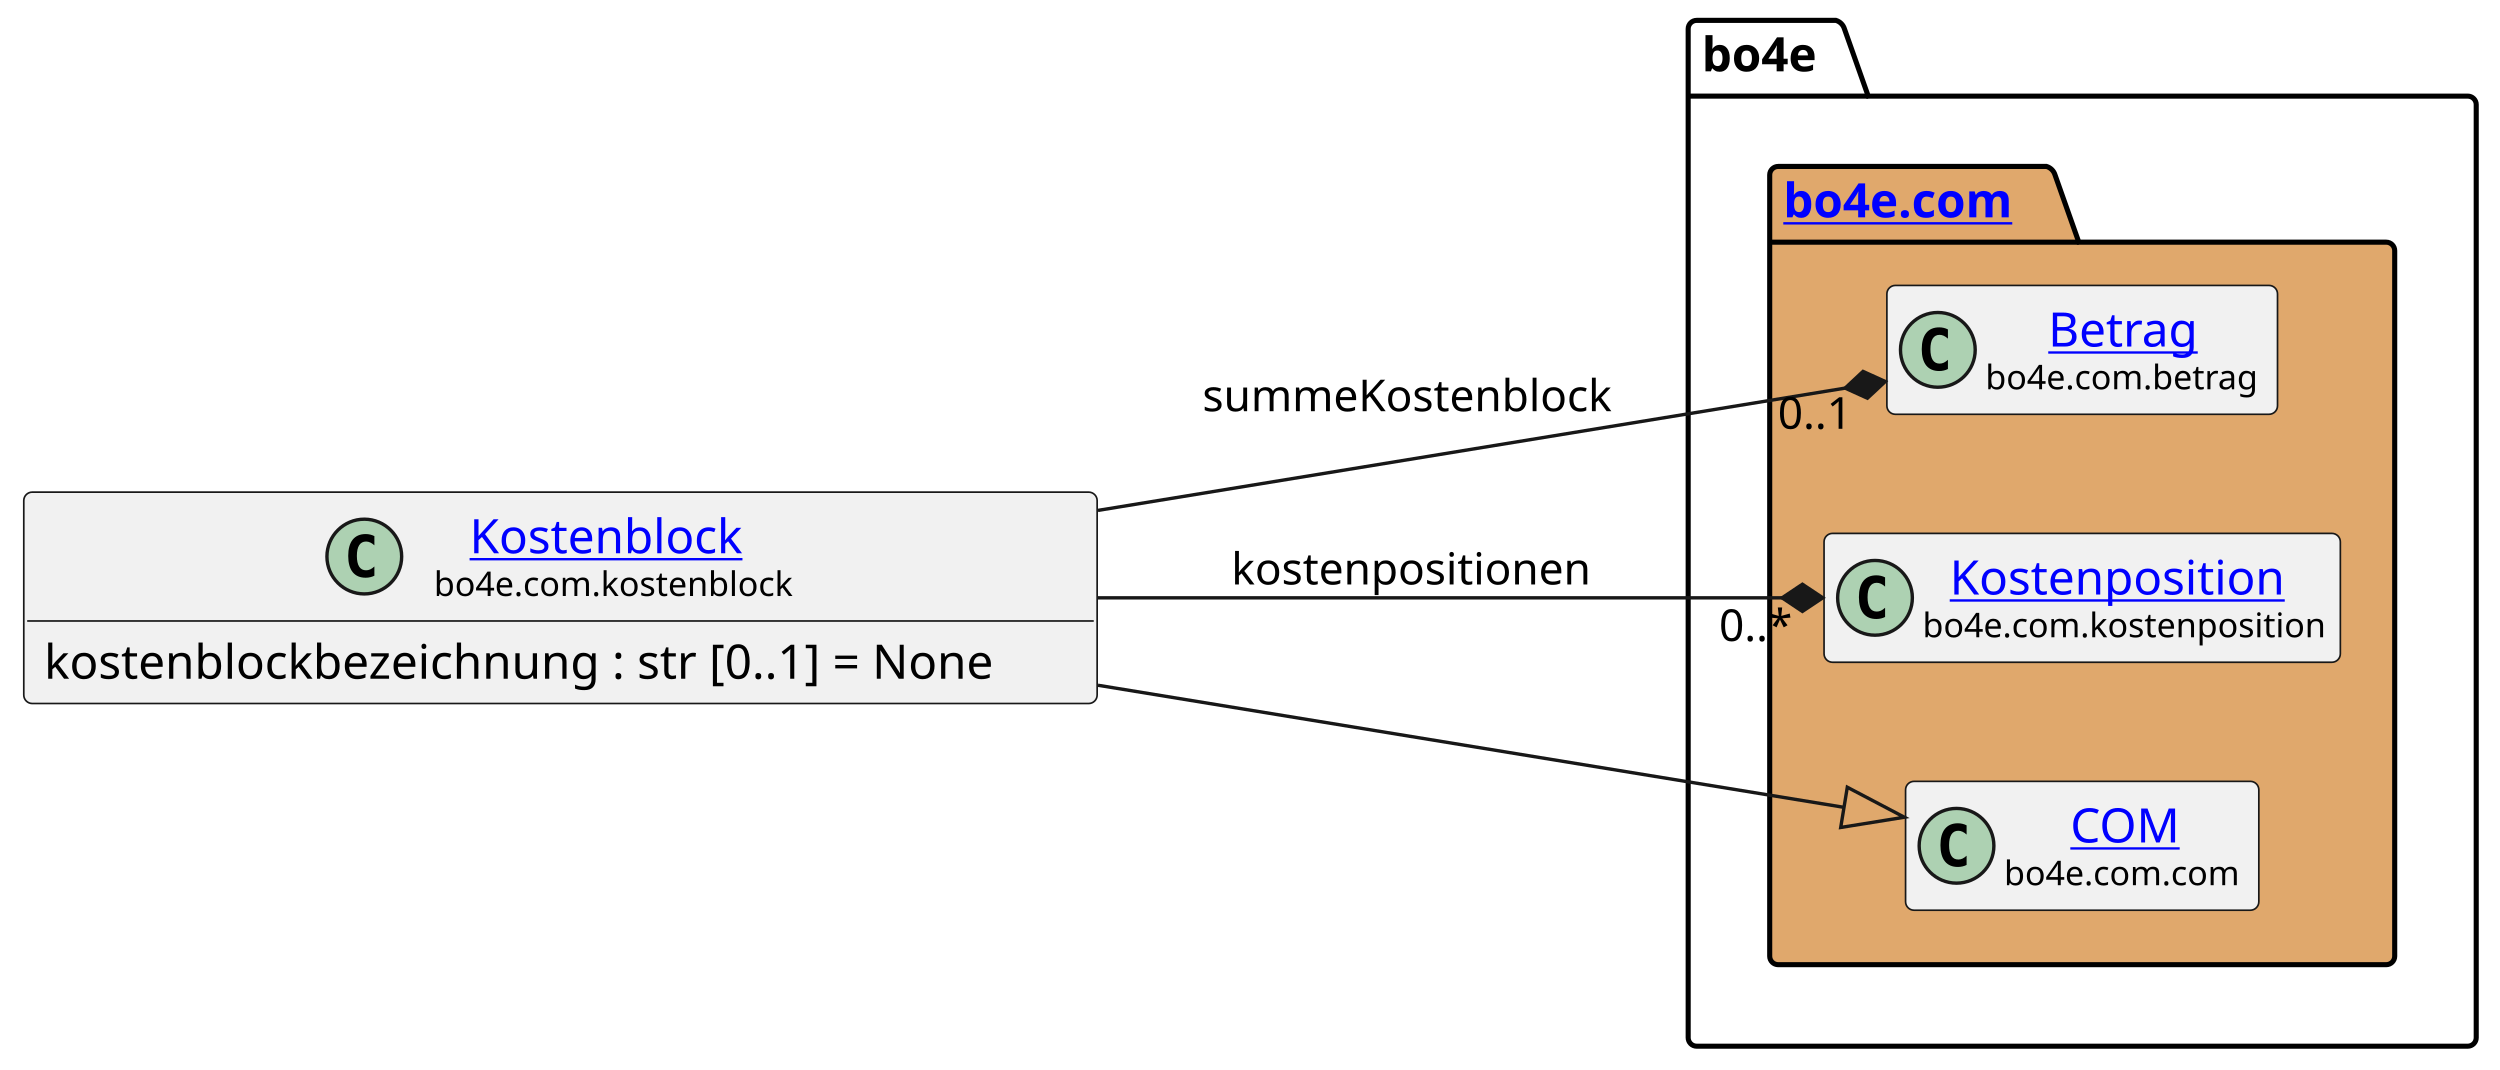
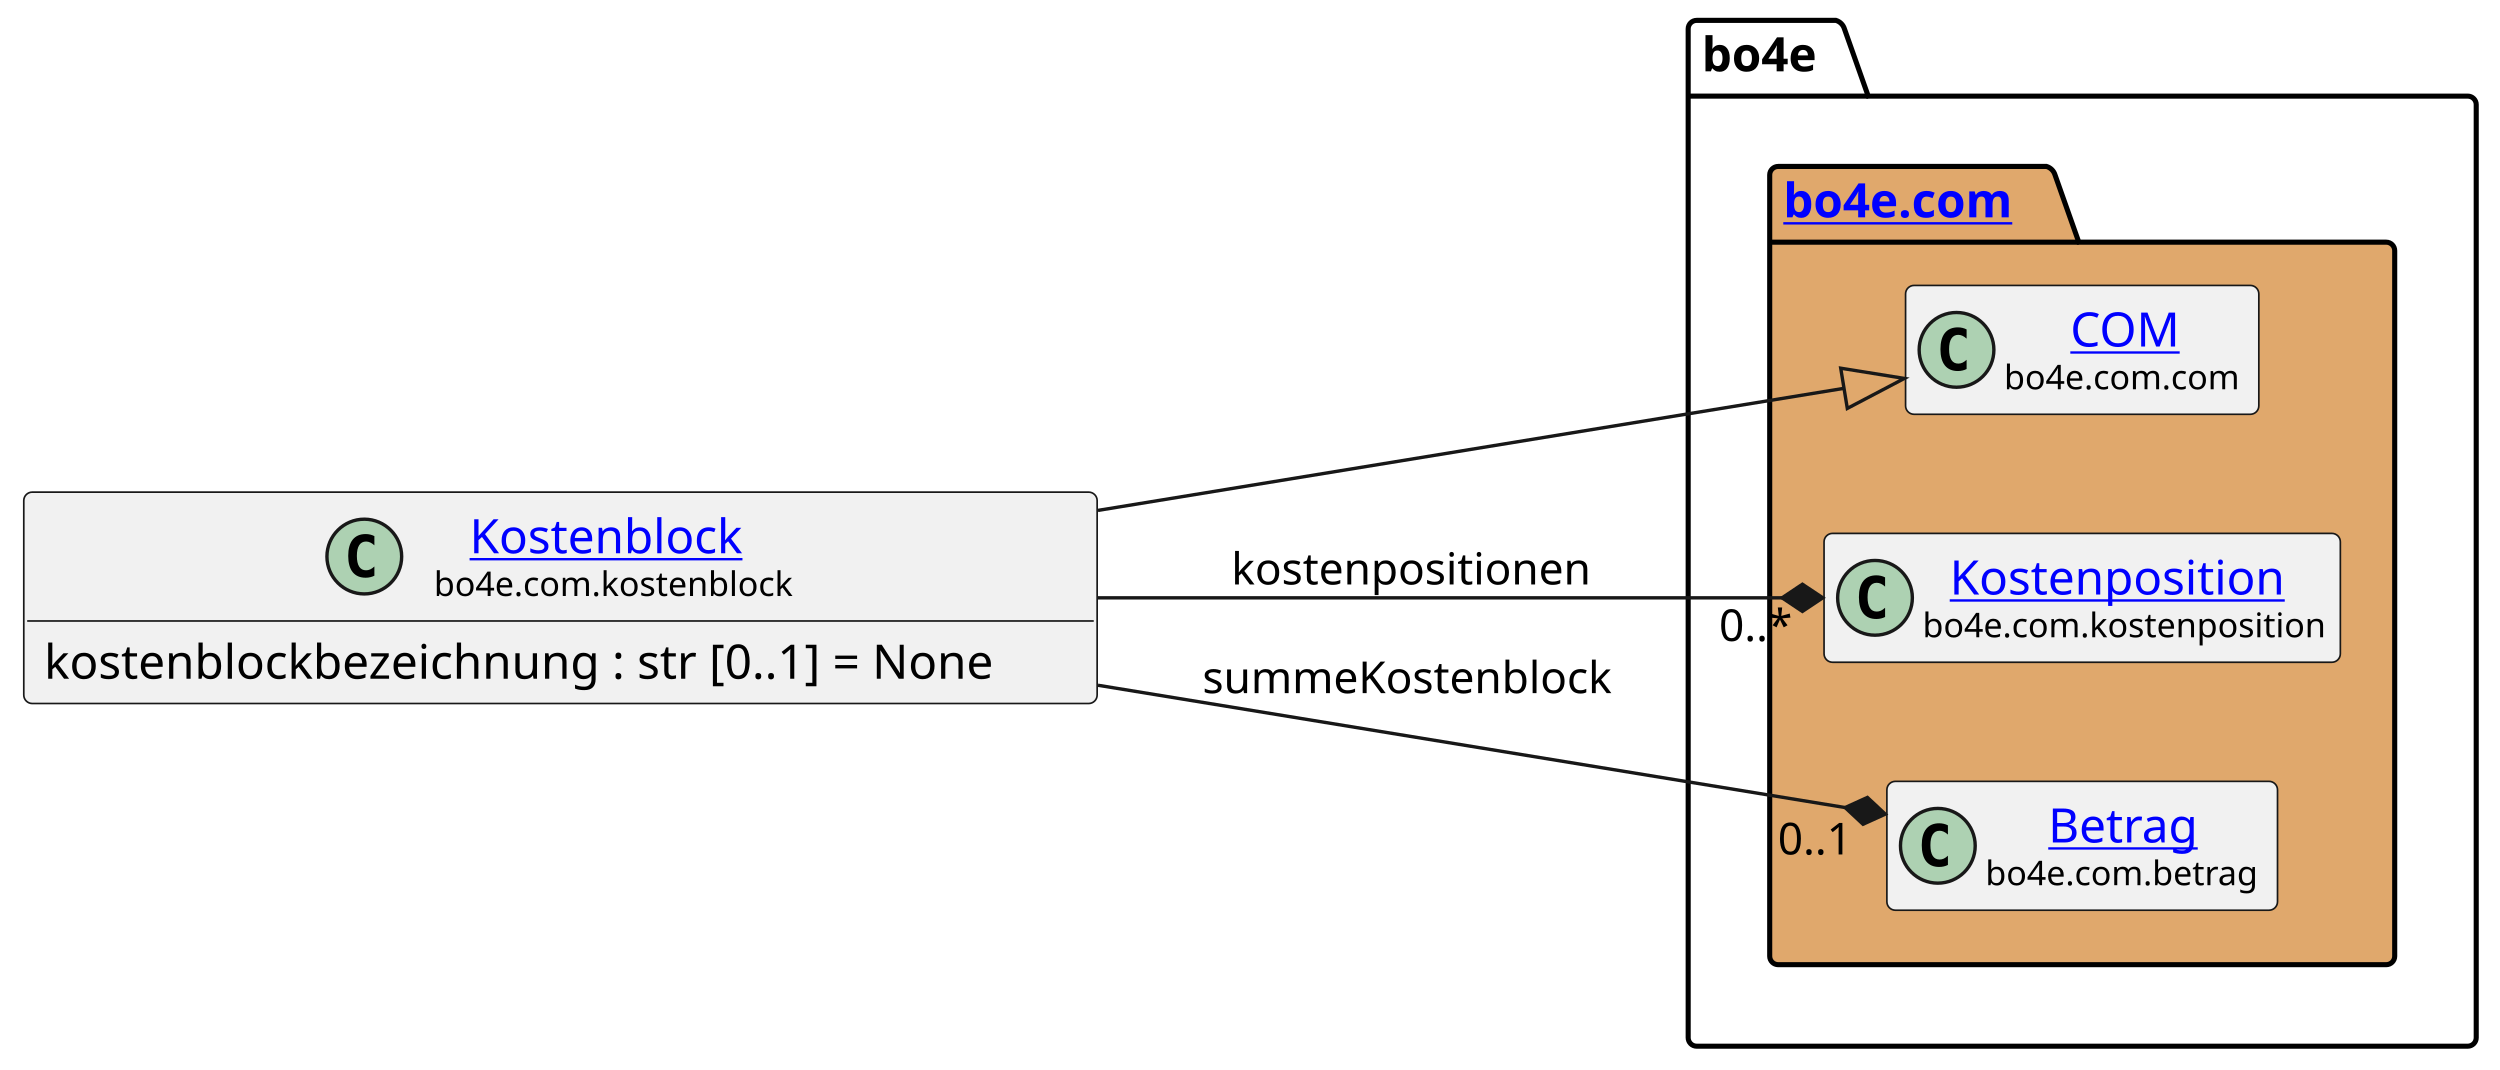
<svg xmlns="http://www.w3.org/2000/svg" xmlns:xlink="http://www.w3.org/1999/xlink" contentStyleType="text/css" height="315px" preserveAspectRatio="none" style="width:736px;height:315px;background:#FFFFFF;" version="1.1" viewBox="0 0 736 315" width="736px" zoomAndPan="magnify">
  <defs />
  <g>
    <g id="cluster_bo4e">
      <path d="M499.5,6 L540.5,6 A3.75,3.75 0 0 1 543,8.5 L550,28.297 L726.5,28.297 A2.5,2.5 0 0 1 729,30.797 L729,305.5 A2.5,2.5 0 0 1 726.5,308 L499.5,308 A2.5,2.5 0 0 1 497,305.5 L497,8.5 A2.5,2.5 0 0 1 499.5,6 " fill="none" style="stroke:#000000;stroke-width:1.5;" />
      <line style="stroke:#000000;stroke-width:1.5;" x1="497" x2="550" y1="28.297" y2="28.297" />
      <text fill="#000000" font-family="sans-serif" font-size="14" font-weight="bold" lengthAdjust="spacing" textLength="40" x="501" y="20.995">bo4e</text>
    </g>
    <g id="cluster_com">
      <path d="M523.5,49 L602.5,49 A3.75,3.75 0 0 1 605,51.5 L612,71.297 L702.5,71.297 A2.5,2.5 0 0 1 705,73.797 L705,281.5 A2.5,2.5 0 0 1 702.5,284 L523.5,284 A2.5,2.5 0 0 1 521,281.5 L521,51.5 A2.5,2.5 0 0 1 523.5,49 " fill="#E0A86C" style="stroke:#000000;stroke-width:1.5;" />
      <line style="stroke:#000000;stroke-width:1.5;" x1="521" x2="612" y1="71.297" y2="71.297" />
      <a href="https://bo4e.github.io/BO4E-python/latest/api/bo4e.com.html" target="_top" title="https://bo4e.github.io/BO4E-python/latest/api/bo4e.com.html" xlink:actuate="onRequest" xlink:href="https://bo4e.github.io/BO4E-python/latest/api/bo4e.com.html" xlink:show="new" xlink:title="https://bo4e.github.io/BO4E-python/latest/api/bo4e.com.html" xlink:type="simple">
        <text fill="#0000FF" font-family="sans-serif" font-size="14" font-weight="bold" lengthAdjust="spacing" text-decoration="underline" textLength="78" x="525" y="63.995">bo4e.com</text>
      </a>
    </g>
-     <g id="elem_Betrag">
-       <rect codeLine="8" fill="#F1F1F1" height="37.938" id="Betrag" rx="2.5" ry="2.5" style="stroke:#181818;stroke-width:0.5;" width="115" x="555.5" y="84.03" />
-       <ellipse cx="570.5" cy="102.999" fill="#ADD1B2" rx="11" ry="11" style="stroke:#181818;stroke-width:1.0;" />
-       <path d="M573.469,108.639 Q572.891,108.936 572.25,109.077 Q571.609,109.233 570.906,109.233 Q568.406,109.233 567.078,107.593 Q565.766,105.936 565.766,102.811 Q565.766,99.686 567.078,98.03 Q568.406,96.374 570.906,96.374 Q571.609,96.374 572.25,96.53 Q572.906,96.686 573.469,96.983 L573.469,99.702 Q572.844,99.124 572.25,98.858 Q571.656,98.577 571.031,98.577 Q569.688,98.577 569,99.655 Q568.312,100.718 568.312,102.811 Q568.312,104.905 569,105.983 Q569.688,107.046 571.031,107.046 Q571.656,107.046 572.25,106.78 Q572.844,106.499 573.469,105.921 L573.469,108.639 Z " fill="#000000" />
-       <a href="https://bo4e.github.io/BO4E-python/latest/api/bo4e.com.html#bo4e.com.betrag.Betrag" target="_top" title="https://bo4e.github.io/BO4E-python/latest/api/bo4e.com.html#bo4e.com.betrag.Betrag" xlink:actuate="onRequest" xlink:href="https://bo4e.github.io/BO4E-python/latest/api/bo4e.com.html#bo4e.com.betrag.Betrag" xlink:show="new" xlink:title="https://bo4e.github.io/BO4E-python/latest/api/bo4e.com.html#bo4e.com.betrag.Betrag" xlink:type="simple">
-         <text fill="#0000FF" font-family="sans-serif" font-size="14" lengthAdjust="spacing" text-decoration="underline" textLength="46" x="603" y="102.025">Betrag</text>
+     <g id="elem_COM">
+       <rect codeLine="8" fill="#F1F1F1" height="37.938" id="COM" rx="2.5" ry="2.5" style="stroke:#181818;stroke-width:0.5;" width="104" x="561" y="84.03" />
+       <ellipse cx="576" cy="102.999" fill="#ADD1B2" rx="11" ry="11" style="stroke:#181818;stroke-width:1.0;" />
+       <path d="M578.969,108.639 Q578.391,108.936 577.75,109.077 Q577.109,109.233 576.406,109.233 Q573.906,109.233 572.578,107.593 Q571.266,105.936 571.266,102.811 Q571.266,99.686 572.578,98.03 Q573.906,96.374 576.406,96.374 Q577.109,96.374 577.75,96.53 Q578.406,96.686 578.969,96.983 L578.969,99.702 Q578.344,99.124 577.75,98.858 Q577.156,98.577 576.531,98.577 Q575.188,98.577 574.5,99.655 Q573.812,100.718 573.812,102.811 Q573.812,104.905 574.5,105.983 Q575.188,107.046 576.531,107.046 Q577.156,107.046 577.75,106.78 Q578.344,106.499 578.969,105.921 L578.969,108.639 Z " fill="#000000" />
+       <a href="https://bo4e.github.io/BO4E-python/latest/api/bo4e.com.html#bo4e.com.com.COM" target="_top" title="https://bo4e.github.io/BO4E-python/latest/api/bo4e.com.html#bo4e.com.com.COM" xlink:actuate="onRequest" xlink:href="https://bo4e.github.io/BO4E-python/latest/api/bo4e.com.html#bo4e.com.com.COM" xlink:show="new" xlink:title="https://bo4e.github.io/BO4E-python/latest/api/bo4e.com.html#bo4e.com.com.COM" xlink:type="simple">
+         <text fill="#0000FF" font-family="sans-serif" font-size="14" lengthAdjust="spacing" text-decoration="underline" textLength="33" x="609.5" y="102.025">COM</text>
      </a>
-       <text fill="#000000" font-family="sans-serif" font-size="10" lengthAdjust="spacing" textLength="83" x="584.5" y="114.609">bo4e.com.betrag</text>
+       <text fill="#000000" font-family="sans-serif" font-size="10" lengthAdjust="spacing" textLength="72" x="590" y="114.609">bo4e.com.com</text>
    </g>
    <g id="elem_Kostenposition">
      <rect codeLine="9" fill="#F1F1F1" height="37.938" id="Kostenposition" rx="2.5" ry="2.5" style="stroke:#181818;stroke-width:0.5;" width="152" x="537" y="157.03" />
      <ellipse cx="552" cy="175.999" fill="#ADD1B2" rx="11" ry="11" style="stroke:#181818;stroke-width:1.0;" />
      <path d="M554.969,181.639 Q554.391,181.936 553.75,182.077 Q553.109,182.233 552.406,182.233 Q549.906,182.233 548.578,180.593 Q547.266,178.936 547.266,175.811 Q547.266,172.686 548.578,171.03 Q549.906,169.374 552.406,169.374 Q553.109,169.374 553.75,169.53 Q554.406,169.686 554.969,169.983 L554.969,172.702 Q554.344,172.124 553.75,171.858 Q553.156,171.577 552.531,171.577 Q551.188,171.577 550.5,172.655 Q549.812,173.718 549.812,175.811 Q549.812,177.905 550.5,178.983 Q551.188,180.046 552.531,180.046 Q553.156,180.046 553.75,179.78 Q554.344,179.499 554.969,178.921 L554.969,181.639 Z " fill="#000000" />
      <a href="https://bo4e.github.io/BO4E-python/latest/api/bo4e.com.html#bo4e.com.kostenposition.Kostenposition" target="_top" title="https://bo4e.github.io/BO4E-python/latest/api/bo4e.com.html#bo4e.com.kostenposition.Kostenposition" xlink:actuate="onRequest" xlink:href="https://bo4e.github.io/BO4E-python/latest/api/bo4e.com.html#bo4e.com.kostenposition.Kostenposition" xlink:show="new" xlink:title="https://bo4e.github.io/BO4E-python/latest/api/bo4e.com.html#bo4e.com.kostenposition.Kostenposition" xlink:type="simple">
        <text fill="#0000FF" font-family="sans-serif" font-size="14" lengthAdjust="spacing" text-decoration="underline" textLength="104" x="574" y="175.025">Kostenposition</text>
      </a>
      <text fill="#000000" font-family="sans-serif" font-size="10" lengthAdjust="spacing" textLength="120" x="566" y="187.609">bo4e.com.kostenposition</text>
    </g>
-     <g id="elem_COM">
-       <rect codeLine="10" fill="#F1F1F1" height="37.938" id="COM" rx="2.5" ry="2.5" style="stroke:#181818;stroke-width:0.5;" width="104" x="561" y="230.03" />
-       <ellipse cx="576" cy="248.999" fill="#ADD1B2" rx="11" ry="11" style="stroke:#181818;stroke-width:1.0;" />
-       <path d="M578.969,254.639 Q578.391,254.936 577.75,255.077 Q577.109,255.233 576.406,255.233 Q573.906,255.233 572.578,253.593 Q571.266,251.936 571.266,248.811 Q571.266,245.686 572.578,244.03 Q573.906,242.374 576.406,242.374 Q577.109,242.374 577.75,242.53 Q578.406,242.686 578.969,242.983 L578.969,245.702 Q578.344,245.124 577.75,244.858 Q577.156,244.577 576.531,244.577 Q575.188,244.577 574.5,245.655 Q573.812,246.718 573.812,248.811 Q573.812,250.905 574.5,251.983 Q575.188,253.046 576.531,253.046 Q577.156,253.046 577.75,252.78 Q578.344,252.499 578.969,251.921 L578.969,254.639 Z " fill="#000000" />
-       <a href="https://bo4e.github.io/BO4E-python/latest/api/bo4e.com.html#bo4e.com.com.COM" target="_top" title="https://bo4e.github.io/BO4E-python/latest/api/bo4e.com.html#bo4e.com.com.COM" xlink:actuate="onRequest" xlink:href="https://bo4e.github.io/BO4E-python/latest/api/bo4e.com.html#bo4e.com.com.COM" xlink:show="new" xlink:title="https://bo4e.github.io/BO4E-python/latest/api/bo4e.com.html#bo4e.com.com.COM" xlink:type="simple">
-         <text fill="#0000FF" font-family="sans-serif" font-size="14" lengthAdjust="spacing" text-decoration="underline" textLength="33" x="609.5" y="248.025">COM</text>
+     <g id="elem_Betrag">
+       <rect codeLine="10" fill="#F1F1F1" height="37.938" id="Betrag" rx="2.5" ry="2.5" style="stroke:#181818;stroke-width:0.5;" width="115" x="555.5" y="230.03" />
+       <ellipse cx="570.5" cy="248.999" fill="#ADD1B2" rx="11" ry="11" style="stroke:#181818;stroke-width:1.0;" />
+       <path d="M573.469,254.639 Q572.891,254.936 572.25,255.077 Q571.609,255.233 570.906,255.233 Q568.406,255.233 567.078,253.593 Q565.766,251.936 565.766,248.811 Q565.766,245.686 567.078,244.03 Q568.406,242.374 570.906,242.374 Q571.609,242.374 572.25,242.53 Q572.906,242.686 573.469,242.983 L573.469,245.702 Q572.844,245.124 572.25,244.858 Q571.656,244.577 571.031,244.577 Q569.688,244.577 569,245.655 Q568.312,246.718 568.312,248.811 Q568.312,250.905 569,251.983 Q569.688,253.046 571.031,253.046 Q571.656,253.046 572.25,252.78 Q572.844,252.499 573.469,251.921 L573.469,254.639 Z " fill="#000000" />
+       <a href="https://bo4e.github.io/BO4E-python/latest/api/bo4e.com.html#bo4e.com.betrag.Betrag" target="_top" title="https://bo4e.github.io/BO4E-python/latest/api/bo4e.com.html#bo4e.com.betrag.Betrag" xlink:actuate="onRequest" xlink:href="https://bo4e.github.io/BO4E-python/latest/api/bo4e.com.html#bo4e.com.betrag.Betrag" xlink:show="new" xlink:title="https://bo4e.github.io/BO4E-python/latest/api/bo4e.com.html#bo4e.com.betrag.Betrag" xlink:type="simple">
+         <text fill="#0000FF" font-family="sans-serif" font-size="14" lengthAdjust="spacing" text-decoration="underline" textLength="46" x="603" y="248.025">Betrag</text>
      </a>
-       <text fill="#000000" font-family="sans-serif" font-size="10" lengthAdjust="spacing" textLength="72" x="590" y="260.609">bo4e.com.com</text>
+       <text fill="#000000" font-family="sans-serif" font-size="10" lengthAdjust="spacing" textLength="83" x="584.5" y="260.609">bo4e.com.betrag</text>
    </g>
    <g id="elem_Kostenblock">
      <rect codeLine="3" fill="#F1F1F1" height="62.234" id="Kostenblock" rx="2.5" ry="2.5" style="stroke:#181818;stroke-width:0.5;" width="316" x="7" y="144.88" />
      <ellipse cx="107.25" cy="163.849" fill="#ADD1B2" rx="11" ry="11" style="stroke:#181818;stroke-width:1.0;" />
      <path d="M110.219,169.489 Q109.641,169.786 109,169.927 Q108.359,170.083 107.656,170.083 Q105.156,170.083 103.828,168.442 Q102.516,166.786 102.516,163.661 Q102.516,160.536 103.828,158.88 Q105.156,157.224 107.656,157.224 Q108.359,157.224 109,157.38 Q109.656,157.536 110.219,157.833 L110.219,160.552 Q109.594,159.974 109,159.708 Q108.406,159.427 107.781,159.427 Q106.438,159.427 105.75,160.505 Q105.062,161.567 105.062,163.661 Q105.062,165.755 105.75,166.833 Q106.438,167.896 107.781,167.896 Q108.406,167.896 109,167.63 Q109.594,167.349 110.219,166.771 L110.219,169.489 Z " fill="#000000" />
      <a href="https://bo4e.github.io/BO4E-python/latest/api/bo4e.com.html#bo4e.com.kostenblock.Kostenblock" target="_top" title="https://bo4e.github.io/BO4E-python/latest/api/bo4e.com.html#bo4e.com.kostenblock.Kostenblock" xlink:actuate="onRequest" xlink:href="https://bo4e.github.io/BO4E-python/latest/api/bo4e.com.html#bo4e.com.kostenblock.Kostenblock" xlink:show="new" xlink:title="https://bo4e.github.io/BO4E-python/latest/api/bo4e.com.html#bo4e.com.kostenblock.Kostenblock" xlink:type="simple">
        <text fill="#0000FF" font-family="sans-serif" font-size="14" lengthAdjust="spacing" text-decoration="underline" textLength="86" x="138.25" y="162.875">Kostenblock</text>
      </a>
      <text fill="#000000" font-family="sans-serif" font-size="10" lengthAdjust="spacing" textLength="107" x="127.75" y="175.459">bo4e.com.kostenblock</text>
      <line style="stroke:#181818;stroke-width:0.5;" x1="8" x2="322" y1="182.817" y2="182.817" />
      <text fill="#000000" font-family="sans-serif" font-size="14" lengthAdjust="spacing" textLength="304" x="13" y="199.813">kostenblockbezeichnung : str [0..1] = None</text>
    </g>
    <g id="link_Kostenblock_COM">
-       <path codeLine="13" d="M323.24,201.74 C406.38,215.34 485.146,228.232 542.876,237.682 " fill="none" id="Kostenblock-to-COM" style="stroke:#181818;stroke-width:1.0;" />
-       <polygon fill="none" points="560.64,240.59,543.846,231.761,541.907,243.603,560.64,240.59" style="stroke:#181818;stroke-width:1.0;" />
+       <path codeLine="13" d="M323.24,150.26 C406.38,136.66 485.146,123.768 542.876,114.318 " fill="none" id="Kostenblock-to-COM" style="stroke:#181818;stroke-width:1.0;" />
+       <polygon fill="none" points="560.64,111.41,541.907,108.397,543.846,120.239,560.64,111.41" style="stroke:#181818;stroke-width:1.0;" />
    </g>
    <g id="link_Kostenblock_Betrag">
-       <path codeLine="14" d="M323.24,150.26 C403.75,137.09 484.968,123.788 543.198,114.258 " fill="none" id="Kostenblock-to-Betrag" style="stroke:#181818;stroke-width:1.0;" />
-       <polygon fill="#181818" points="555.04,112.32,548.473,109.342,543.198,114.258,549.765,117.237,555.04,112.32" style="stroke:#181818;stroke-width:1.0;" />
-       <text fill="#000000" font-family="sans-serif" font-size="13" lengthAdjust="spacing" textLength="126" x="354" y="121.067">summeKostenblock</text>
-       <text fill="#000000" font-family="sans-serif" font-size="13" lengthAdjust="spacing" textLength="24" x="523.388" y="126.234">0..1</text>
+       <path codeLine="14" d="M323.24,201.74 C403.75,214.91 484.968,228.212 543.198,237.742 " fill="none" id="Kostenblock-to-Betrag" style="stroke:#181818;stroke-width:1.0;" />
+       <polygon fill="#181818" points="555.04,239.68,549.765,234.763,543.198,237.742,548.473,242.658,555.04,239.68" style="stroke:#181818;stroke-width:1.0;" />
+       <text fill="#000000" font-family="sans-serif" font-size="13" lengthAdjust="spacing" textLength="126" x="354" y="204.067">summeKostenblock</text>
+       <text fill="#000000" font-family="sans-serif" font-size="13" lengthAdjust="spacing" textLength="24" x="523.388" y="251.555">0..1</text>
    </g>
    <g id="link_Kostenblock_Kostenposition">
      <path codeLine="15" d="M323.24,176 C395.72,176 466.38,176 524.63,176 " fill="none" id="Kostenblock-to-Kostenposition" style="stroke:#181818;stroke-width:1.0;" />
      <polygon fill="#181818" points="536.63,176,530.63,172,524.63,176,530.63,180,536.63,176" style="stroke:#181818;stroke-width:1.0;" />
      <text fill="#000000" font-family="sans-serif" font-size="13" lengthAdjust="spacing" textLength="109" x="362.5" y="172.067">kostenpositionen</text>
      <text fill="#000000" font-family="sans-serif" font-size="13" lengthAdjust="spacing" textLength="23" x="506.079" y="188.717">0..*</text>
    </g>
  </g>
</svg>
